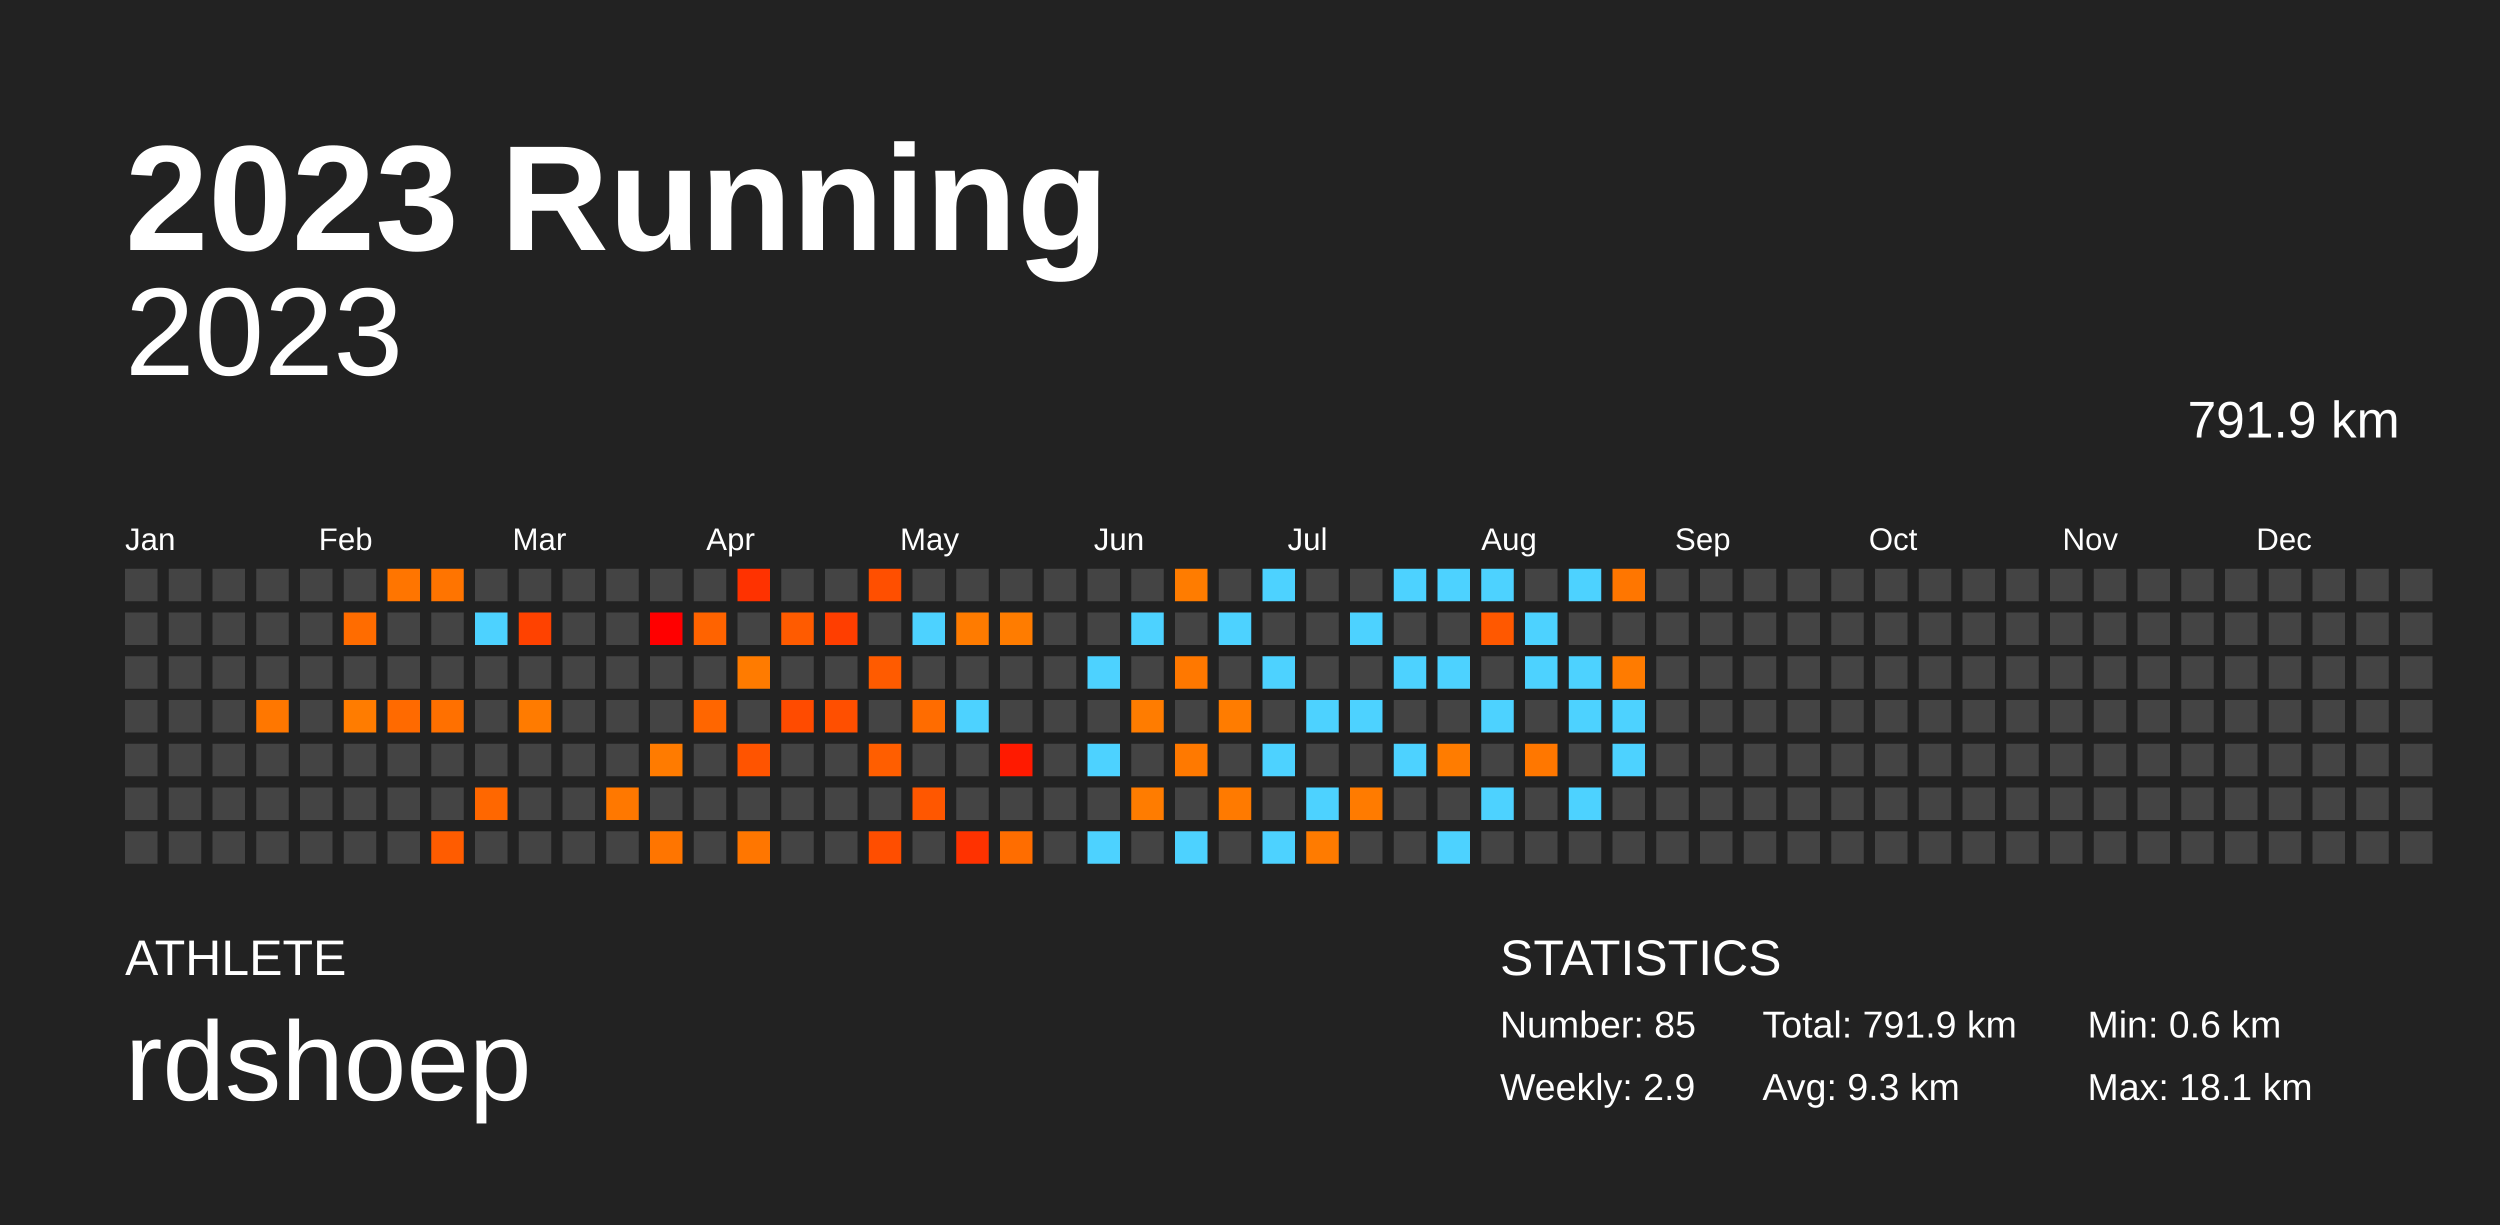
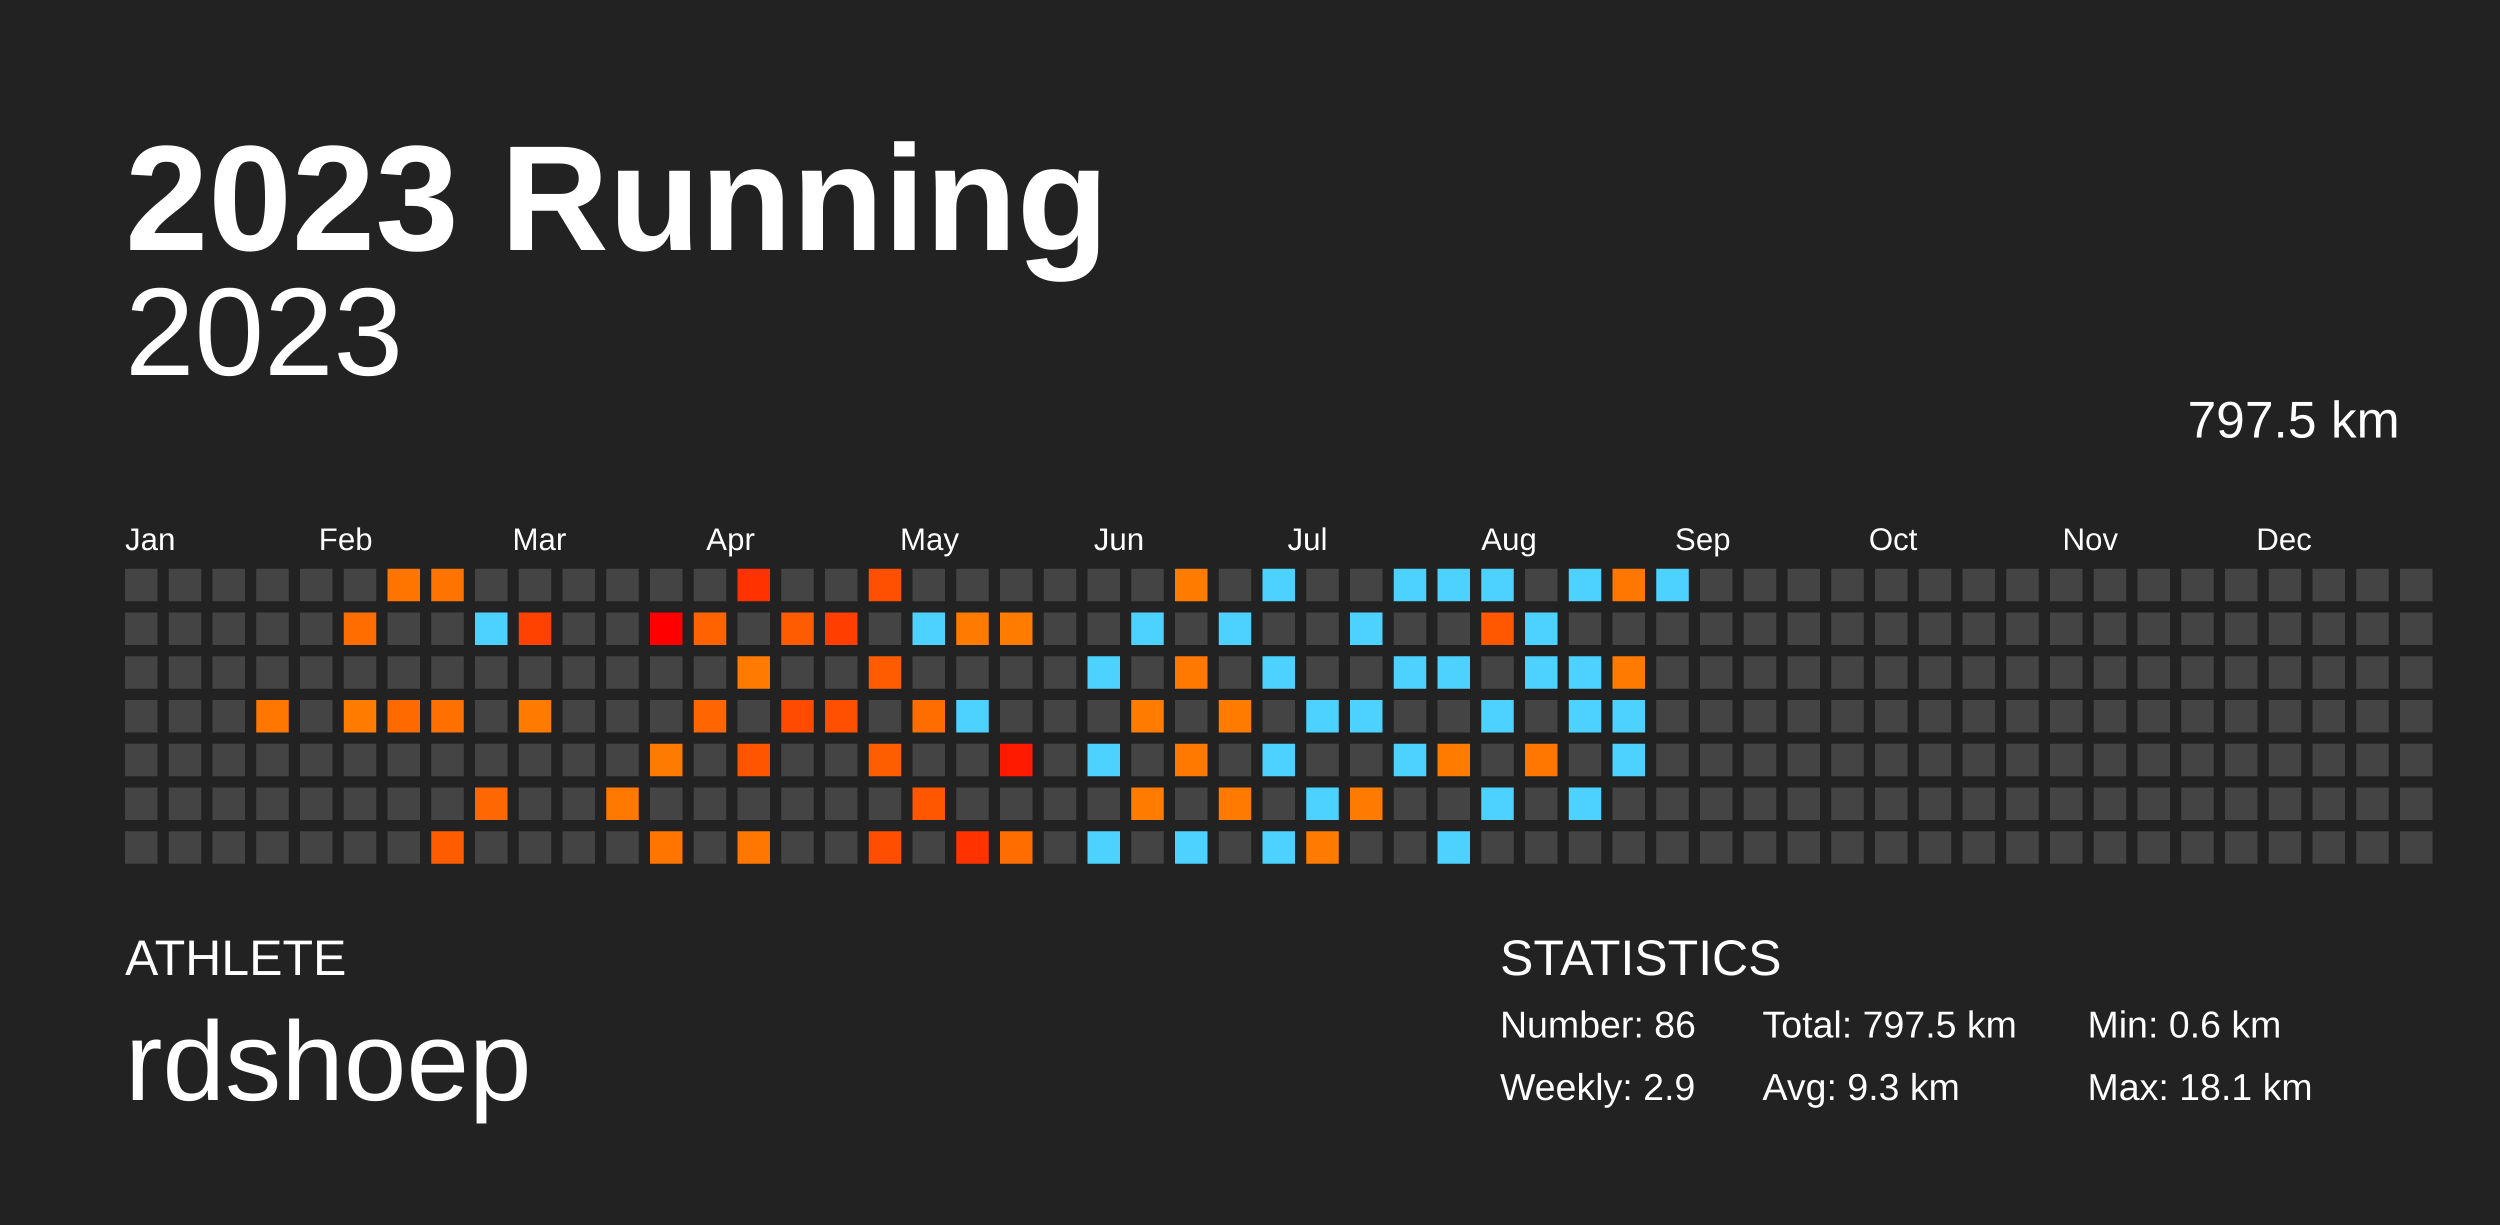
<svg xmlns="http://www.w3.org/2000/svg" baseProfile="full" height="98mm" version="1.1" viewBox="0,0,200,98" width="200mm">
  <defs />
  <rect fill="#222222" height="98" width="200" x="0" y="0" />
  <text fill="#FFFFFF" style="font-size:12px; font-family:Arial; font-weight:bold;" x="10" y="20">2023 Running</text>
  <text fill="#FFFFFF" style="font-size:4px; font-family:Arial" x="10" y="78">ATHLETE</text>
  <text fill="#FFFFFF" style="font-size:9px; font-family:Arial" x="10" y="88">rdshoep</text>
  <text fill="#FFFFFF" style="font-size:4px; font-family:Arial" x="120" y="78">STATISTICS</text>
-   <text fill="#FFFFFF" style="font-size:3px; font-family:Arial" x="120" y="83">Number: 85</text>
+   <text fill="#FFFFFF" style="font-size:3px; font-family:Arial" x="120" y="83">Number: 86</text>
  <text fill="#FFFFFF" style="font-size:3px; font-family:Arial" x="120" y="88">Weekly: 2.9</text>
-   <text fill="#FFFFFF" style="font-size:3px; font-family:Arial" x="141" y="83">Total: 791.9 km</text>
+   <text fill="#FFFFFF" style="font-size:3px; font-family:Arial" x="141" y="83">Total: 797.5 km</text>
  <text fill="#FFFFFF" style="font-size:3px; font-family:Arial" x="141" y="88">Avg: 9.3 km</text>
  <text fill="#FFFFFF" style="font-size:3px; font-family:Arial" x="167" y="83">Min: 0.6 km</text>
  <text fill="#FFFFFF" style="font-size:3px; font-family:Arial" x="167" y="88">Max: 18.1 km</text>
  <text alignment-baseline="hanging" fill="#FFFFFF" style="font-size:10.0px; font-family:Arial;" x="10" y="30">2023</text>
-   <text alignment-baseline="hanging" fill="#FFFFFF" style="font-size:4.125px; font-family:Arial;" x="175" y="35">791.9 km</text>
+   <text alignment-baseline="hanging" fill="#FFFFFF" style="font-size:4.125px; font-family:Arial;" x="175" y="35">797.5 km</text>
  <text fill="#FFFFFF" style="font-size:2.5px; font-family:Arial" x="10.0" y="44">Jan</text>
  <text fill="#FFFFFF" style="font-size:2.5px; font-family:Arial" x="25.5" y="44">Feb</text>
  <text fill="#FFFFFF" style="font-size:2.5px; font-family:Arial" x="41.0" y="44">Mar</text>
  <text fill="#FFFFFF" style="font-size:2.5px; font-family:Arial" x="56.5" y="44">Apr</text>
  <text fill="#FFFFFF" style="font-size:2.5px; font-family:Arial" x="72.0" y="44">May</text>
  <text fill="#FFFFFF" style="font-size:2.5px; font-family:Arial" x="87.5" y="44">Jun</text>
  <text fill="#FFFFFF" style="font-size:2.5px; font-family:Arial" x="103.0" y="44">Jul</text>
  <text fill="#FFFFFF" style="font-size:2.5px; font-family:Arial" x="118.5" y="44">Aug</text>
  <text fill="#FFFFFF" style="font-size:2.5px; font-family:Arial" x="134.0" y="44">Sep</text>
  <text fill="#FFFFFF" style="font-size:2.5px; font-family:Arial" x="149.5" y="44">Oct</text>
  <text fill="#FFFFFF" style="font-size:2.5px; font-family:Arial" x="165.0" y="44">Nov</text>
  <text fill="#FFFFFF" style="font-size:2.5px; font-family:Arial" x="180.5" y="44">Dec</text>
  <rect fill="#444444" height="2.6" width="2.6" x="10.0" y="45.5" />
  <rect fill="#444444" height="2.6" width="2.6" x="10.0" y="49.0" />
  <rect fill="#444444" height="2.6" width="2.6" x="10.0" y="52.5" />
  <rect fill="#444444" height="2.6" width="2.6" x="10.0" y="56.0" />
  <rect fill="#444444" height="2.6" width="2.6" x="10.0" y="59.5" />
  <rect fill="#444444" height="2.6" width="2.6" x="10.0" y="63.0" />
  <rect fill="#444444" height="2.6" width="2.6" x="10.0" y="66.5" />
  <rect fill="#444444" height="2.6" width="2.6" x="13.5" y="45.5" />
  <rect fill="#444444" height="2.6" width="2.6" x="13.5" y="49.0" />
  <rect fill="#444444" height="2.6" width="2.6" x="13.5" y="52.5" />
  <rect fill="#444444" height="2.6" width="2.6" x="13.5" y="56.0" />
  <rect fill="#444444" height="2.6" width="2.6" x="13.5" y="59.5" />
  <rect fill="#444444" height="2.6" width="2.6" x="13.5" y="63.0" />
  <rect fill="#444444" height="2.6" width="2.6" x="13.5" y="66.5" />
  <rect fill="#444444" height="2.6" width="2.6" x="17.0" y="45.5" />
  <rect fill="#444444" height="2.6" width="2.6" x="17.0" y="49.0" />
  <rect fill="#444444" height="2.6" width="2.6" x="17.0" y="52.5" />
  <rect fill="#444444" height="2.6" width="2.6" x="17.0" y="56.0" />
  <rect fill="#444444" height="2.6" width="2.6" x="17.0" y="59.5" />
  <rect fill="#444444" height="2.6" width="2.6" x="17.0" y="63.0" />
  <rect fill="#444444" height="2.6" width="2.6" x="17.0" y="66.5" />
  <rect fill="#444444" height="2.6" width="2.6" x="20.5" y="45.5" />
  <rect fill="#444444" height="2.6" width="2.6" x="20.5" y="49.0" />
  <rect fill="#444444" height="2.6" width="2.6" x="20.5" y="52.5" />
  <rect fill="#ff7700" height="2.6" width="2.6" x="20.5" y="56.0" />
  <rect fill="#444444" height="2.6" width="2.6" x="20.5" y="59.5" />
  <rect fill="#444444" height="2.6" width="2.6" x="20.5" y="63.0" />
  <rect fill="#444444" height="2.6" width="2.6" x="20.5" y="66.5" />
  <rect fill="#444444" height="2.6" width="2.6" x="24.0" y="45.5" />
  <rect fill="#444444" height="2.6" width="2.6" x="24.0" y="49.0" />
  <rect fill="#444444" height="2.6" width="2.6" x="24.0" y="52.5" />
  <rect fill="#444444" height="2.6" width="2.6" x="24.0" y="56.0" />
  <rect fill="#444444" height="2.6" width="2.6" x="24.0" y="59.5" />
  <rect fill="#444444" height="2.6" width="2.6" x="24.0" y="63.0" />
  <rect fill="#444444" height="2.6" width="2.6" x="24.0" y="66.5" />
  <rect fill="#444444" height="2.6" width="2.6" x="27.5" y="45.5" />
  <rect fill="#ff6c00" height="2.6" width="2.6" x="27.5" y="49.0" />
  <rect fill="#444444" height="2.6" width="2.6" x="27.5" y="52.5" />
  <rect fill="#ff7c00" height="2.6" width="2.6" x="27.5" y="56.0" />
  <rect fill="#444444" height="2.6" width="2.6" x="27.5" y="59.5" />
  <rect fill="#444444" height="2.6" width="2.6" x="27.5" y="63.0" />
  <rect fill="#444444" height="2.6" width="2.6" x="27.5" y="66.5" />
  <rect fill="#ff7500" height="2.6" width="2.6" x="31.0" y="45.5" />
  <rect fill="#444444" height="2.6" width="2.6" x="31.0" y="49.0" />
  <rect fill="#444444" height="2.6" width="2.6" x="31.0" y="52.5" />
  <rect fill="#ff6a00" height="2.6" width="2.6" x="31.0" y="56.0" />
  <rect fill="#444444" height="2.6" width="2.6" x="31.0" y="59.5" />
  <rect fill="#444444" height="2.6" width="2.6" x="31.0" y="63.0" />
  <rect fill="#444444" height="2.6" width="2.6" x="31.0" y="66.5" />
  <rect fill="#ff7400" height="2.6" width="2.6" x="34.5" y="45.5" />
  <rect fill="#444444" height="2.6" width="2.6" x="34.5" y="49.0" />
  <rect fill="#444444" height="2.6" width="2.6" x="34.5" y="52.5" />
  <rect fill="#ff7000" height="2.6" width="2.6" x="34.5" y="56.0" />
  <rect fill="#444444" height="2.6" width="2.6" x="34.5" y="59.5" />
  <rect fill="#444444" height="2.6" width="2.6" x="34.5" y="63.0" />
  <rect fill="#ff5c00" height="2.6" width="2.6" x="34.5" y="66.5" />
  <rect fill="#444444" height="2.6" width="2.6" x="38.0" y="45.5" />
  <rect fill="#4dd2ff" height="2.6" width="2.6" x="38.0" y="49.0" />
  <rect fill="#444444" height="2.6" width="2.6" x="38.0" y="52.5" />
  <rect fill="#444444" height="2.6" width="2.6" x="38.0" y="56.0" />
  <rect fill="#444444" height="2.6" width="2.6" x="38.0" y="59.5" />
  <rect fill="#ff6700" height="2.6" width="2.6" x="38.0" y="63.0" />
  <rect fill="#444444" height="2.6" width="2.6" x="38.0" y="66.5" />
  <rect fill="#444444" height="2.6" width="2.6" x="41.5" y="45.5" />
  <rect fill="#ff4200" height="2.6" width="2.6" x="41.5" y="49.0" />
  <rect fill="#444444" height="2.6" width="2.6" x="41.5" y="52.5" />
  <rect fill="#ff7b00" height="2.6" width="2.6" x="41.5" y="56.0" />
  <rect fill="#444444" height="2.6" width="2.6" x="41.5" y="59.5" />
  <rect fill="#444444" height="2.6" width="2.6" x="41.5" y="63.0" />
  <rect fill="#444444" height="2.6" width="2.6" x="41.5" y="66.5" />
  <rect fill="#444444" height="2.6" width="2.6" x="45.0" y="45.5" />
  <rect fill="#444444" height="2.6" width="2.6" x="45.0" y="49.0" />
  <rect fill="#444444" height="2.6" width="2.6" x="45.0" y="52.5" />
  <rect fill="#444444" height="2.6" width="2.6" x="45.0" y="56.0" />
  <rect fill="#444444" height="2.6" width="2.6" x="45.0" y="59.5" />
  <rect fill="#444444" height="2.6" width="2.6" x="45.0" y="63.0" />
  <rect fill="#444444" height="2.6" width="2.6" x="45.0" y="66.5" />
  <rect fill="#444444" height="2.6" width="2.6" x="48.5" y="45.5" />
  <rect fill="#444444" height="2.6" width="2.6" x="48.5" y="49.0" />
  <rect fill="#444444" height="2.6" width="2.6" x="48.5" y="52.5" />
  <rect fill="#444444" height="2.6" width="2.6" x="48.5" y="56.0" />
  <rect fill="#444444" height="2.6" width="2.6" x="48.5" y="59.5" />
  <rect fill="#ff7800" height="2.6" width="2.6" x="48.5" y="63.0" />
  <rect fill="#444444" height="2.6" width="2.6" x="48.5" y="66.5" />
  <rect fill="#444444" height="2.6" width="2.6" x="52.0" y="45.5" />
  <rect fill="#ff0000" height="2.6" width="2.6" x="52.0" y="49.0" />
  <rect fill="#444444" height="2.6" width="2.6" x="52.0" y="52.5" />
  <rect fill="#444444" height="2.6" width="2.6" x="52.0" y="56.0" />
  <rect fill="#ff7b00" height="2.6" width="2.6" x="52.0" y="59.5" />
  <rect fill="#444444" height="2.6" width="2.6" x="52.0" y="63.0" />
  <rect fill="#ff7500" height="2.6" width="2.6" x="52.0" y="66.5" />
  <rect fill="#444444" height="2.6" width="2.6" x="55.5" y="45.5" />
  <rect fill="#ff6300" height="2.6" width="2.6" x="55.5" y="49.0" />
  <rect fill="#444444" height="2.6" width="2.6" x="55.5" y="52.5" />
  <rect fill="#ff6600" height="2.6" width="2.6" x="55.5" y="56.0" />
  <rect fill="#444444" height="2.6" width="2.6" x="55.5" y="59.5" />
  <rect fill="#444444" height="2.6" width="2.6" x="55.5" y="63.0" />
  <rect fill="#444444" height="2.6" width="2.6" x="55.5" y="66.5" />
  <rect fill="#ff3200" height="2.6" width="2.6" x="59.0" y="45.5" />
  <rect fill="#444444" height="2.6" width="2.6" x="59.0" y="49.0" />
  <rect fill="#ff7b00" height="2.6" width="2.6" x="59.0" y="52.5" />
  <rect fill="#444444" height="2.6" width="2.6" x="59.0" y="56.0" />
  <rect fill="#ff5400" height="2.6" width="2.6" x="59.0" y="59.5" />
  <rect fill="#444444" height="2.6" width="2.6" x="59.0" y="63.0" />
  <rect fill="#ff7600" height="2.6" width="2.6" x="59.0" y="66.5" />
  <rect fill="#444444" height="2.6" width="2.6" x="62.5" y="45.5" />
  <rect fill="#ff5b00" height="2.6" width="2.6" x="62.5" y="49.0" />
  <rect fill="#444444" height="2.6" width="2.6" x="62.5" y="52.5" />
  <rect fill="#ff4b00" height="2.6" width="2.6" x="62.5" y="56.0" />
  <rect fill="#444444" height="2.6" width="2.6" x="62.5" y="59.5" />
  <rect fill="#444444" height="2.6" width="2.6" x="62.5" y="63.0" />
  <rect fill="#444444" height="2.6" width="2.6" x="62.5" y="66.5" />
  <rect fill="#444444" height="2.6" width="2.6" x="66.0" y="45.5" />
  <rect fill="#ff3e00" height="2.6" width="2.6" x="66.0" y="49.0" />
  <rect fill="#444444" height="2.6" width="2.6" x="66.0" y="52.5" />
  <rect fill="#ff4f00" height="2.6" width="2.6" x="66.0" y="56.0" />
  <rect fill="#444444" height="2.6" width="2.6" x="66.0" y="59.5" />
  <rect fill="#444444" height="2.6" width="2.6" x="66.0" y="63.0" />
  <rect fill="#444444" height="2.6" width="2.6" x="66.0" y="66.5" />
  <rect fill="#ff4f00" height="2.6" width="2.6" x="69.5" y="45.5" />
  <rect fill="#444444" height="2.6" width="2.6" x="69.5" y="49.0" />
  <rect fill="#ff5b00" height="2.6" width="2.6" x="69.5" y="52.5" />
  <rect fill="#444444" height="2.6" width="2.6" x="69.5" y="56.0" />
  <rect fill="#ff5e00" height="2.6" width="2.6" x="69.5" y="59.5" />
  <rect fill="#444444" height="2.6" width="2.6" x="69.5" y="63.0" />
  <rect fill="#ff4e00" height="2.6" width="2.6" x="69.5" y="66.5" />
  <rect fill="#444444" height="2.6" width="2.6" x="73.0" y="45.5" />
  <rect fill="#4dd2ff" height="2.6" width="2.6" x="73.0" y="49.0" />
  <rect fill="#444444" height="2.6" width="2.6" x="73.0" y="52.5" />
  <rect fill="#ff6c00" height="2.6" width="2.6" x="73.0" y="56.0" />
  <rect fill="#444444" height="2.6" width="2.6" x="73.0" y="59.5" />
  <rect fill="#ff5700" height="2.6" width="2.6" x="73.0" y="63.0" />
  <rect fill="#444444" height="2.6" width="2.6" x="73.0" y="66.5" />
  <rect fill="#444444" height="2.6" width="2.6" x="76.5" y="45.5" />
  <rect fill="#ff7b00" height="2.6" width="2.6" x="76.5" y="49.0" />
  <rect fill="#444444" height="2.6" width="2.6" x="76.5" y="52.5" />
  <rect fill="#4dd2ff" height="2.6" width="2.6" x="76.5" y="56.0" />
  <rect fill="#444444" height="2.6" width="2.6" x="76.5" y="59.5" />
  <rect fill="#444444" height="2.6" width="2.6" x="76.5" y="63.0" />
  <rect fill="#ff3200" height="2.6" width="2.6" x="76.5" y="66.5" />
  <rect fill="#444444" height="2.6" width="2.6" x="80.0" y="45.5" />
  <rect fill="#ff7c00" height="2.6" width="2.6" x="80.0" y="49.0" />
  <rect fill="#444444" height="2.6" width="2.6" x="80.0" y="52.5" />
  <rect fill="#444444" height="2.6" width="2.6" x="80.0" y="56.0" />
  <rect fill="#ff1a00" height="2.6" width="2.6" x="80.0" y="59.5" />
  <rect fill="#444444" height="2.6" width="2.6" x="80.0" y="63.0" />
  <rect fill="#ff6d00" height="2.6" width="2.6" x="80.0" y="66.5" />
  <rect fill="#444444" height="2.6" width="2.6" x="83.5" y="45.5" />
  <rect fill="#444444" height="2.6" width="2.6" x="83.5" y="49.0" />
  <rect fill="#444444" height="2.6" width="2.6" x="83.5" y="52.5" />
  <rect fill="#444444" height="2.6" width="2.6" x="83.5" y="56.0" />
  <rect fill="#444444" height="2.6" width="2.6" x="83.5" y="59.5" />
  <rect fill="#444444" height="2.6" width="2.6" x="83.5" y="63.0" />
  <rect fill="#444444" height="2.6" width="2.6" x="83.5" y="66.5" />
  <rect fill="#444444" height="2.6" width="2.6" x="87.0" y="45.5" />
  <rect fill="#444444" height="2.6" width="2.6" x="87.0" y="49.0" />
  <rect fill="#4dd2ff" height="2.6" width="2.6" x="87.0" y="52.5" />
  <rect fill="#444444" height="2.6" width="2.6" x="87.0" y="56.0" />
  <rect fill="#4dd2ff" height="2.6" width="2.6" x="87.0" y="59.5" />
  <rect fill="#444444" height="2.6" width="2.6" x="87.0" y="63.0" />
  <rect fill="#4dd2ff" height="2.6" width="2.6" x="87.0" y="66.5" />
  <rect fill="#444444" height="2.6" width="2.6" x="90.5" y="45.5" />
  <rect fill="#4dd2ff" height="2.6" width="2.6" x="90.5" y="49.0" />
  <rect fill="#444444" height="2.6" width="2.6" x="90.5" y="52.5" />
  <rect fill="#ff7c00" height="2.6" width="2.6" x="90.5" y="56.0" />
  <rect fill="#444444" height="2.6" width="2.6" x="90.5" y="59.5" />
  <rect fill="#ff7c00" height="2.6" width="2.6" x="90.5" y="63.0" />
  <rect fill="#444444" height="2.6" width="2.6" x="90.5" y="66.5" />
  <rect fill="#ff7c00" height="2.6" width="2.6" x="94.0" y="45.5" />
  <rect fill="#444444" height="2.6" width="2.6" x="94.0" y="49.0" />
  <rect fill="#ff7800" height="2.6" width="2.6" x="94.0" y="52.5" />
  <rect fill="#444444" height="2.6" width="2.6" x="94.0" y="56.0" />
  <rect fill="#ff7900" height="2.6" width="2.6" x="94.0" y="59.5" />
  <rect fill="#444444" height="2.6" width="2.6" x="94.0" y="63.0" />
  <rect fill="#4dd2ff" height="2.6" width="2.6" x="94.0" y="66.5" />
  <rect fill="#444444" height="2.6" width="2.6" x="97.5" y="45.5" />
  <rect fill="#4dd2ff" height="2.6" width="2.6" x="97.5" y="49.0" />
  <rect fill="#444444" height="2.6" width="2.6" x="97.5" y="52.5" />
  <rect fill="#ff7c00" height="2.6" width="2.6" x="97.5" y="56.0" />
  <rect fill="#444444" height="2.6" width="2.6" x="97.5" y="59.5" />
  <rect fill="#ff7a00" height="2.6" width="2.6" x="97.5" y="63.0" />
  <rect fill="#444444" height="2.6" width="2.6" x="97.5" y="66.5" />
  <rect fill="#4dd2ff" height="2.6" width="2.6" x="101.0" y="45.5" />
  <rect fill="#444444" height="2.6" width="2.6" x="101.0" y="49.0" />
  <rect fill="#4dd2ff" height="2.6" width="2.6" x="101.0" y="52.5" />
  <rect fill="#444444" height="2.6" width="2.6" x="101.0" y="56.0" />
  <rect fill="#4dd2ff" height="2.6" width="2.6" x="101.0" y="59.5" />
  <rect fill="#444444" height="2.6" width="2.6" x="101.0" y="63.0" />
  <rect fill="#4dd2ff" height="2.6" width="2.6" x="101.0" y="66.5" />
  <rect fill="#444444" height="2.6" width="2.6" x="104.5" y="45.5" />
  <rect fill="#444444" height="2.6" width="2.6" x="104.5" y="49.0" />
  <rect fill="#444444" height="2.6" width="2.6" x="104.5" y="52.5" />
  <rect fill="#4dd2ff" height="2.6" width="2.6" x="104.5" y="56.0" />
  <rect fill="#444444" height="2.6" width="2.6" x="104.5" y="59.5" />
  <rect fill="#4dd2ff" height="2.6" width="2.6" x="104.5" y="63.0" />
  <rect fill="#ff7b00" height="2.6" width="2.6" x="104.5" y="66.5" />
  <rect fill="#444444" height="2.6" width="2.6" x="108.0" y="45.5" />
  <rect fill="#4dd2ff" height="2.6" width="2.6" x="108.0" y="49.0" />
  <rect fill="#444444" height="2.6" width="2.6" x="108.0" y="52.5" />
  <rect fill="#4dd2ff" height="2.6" width="2.6" x="108.0" y="56.0" />
  <rect fill="#444444" height="2.6" width="2.6" x="108.0" y="59.5" />
  <rect fill="#ff7b00" height="2.6" width="2.6" x="108.0" y="63.0" />
  <rect fill="#444444" height="2.6" width="2.6" x="108.0" y="66.5" />
  <rect fill="#4dd2ff" height="2.6" width="2.6" x="111.5" y="45.5" />
  <rect fill="#444444" height="2.6" width="2.6" x="111.5" y="49.0" />
  <rect fill="#4dd2ff" height="2.6" width="2.6" x="111.5" y="52.5" />
  <rect fill="#444444" height="2.6" width="2.6" x="111.5" y="56.0" />
  <rect fill="#4dd2ff" height="2.6" width="2.6" x="111.5" y="59.5" />
  <rect fill="#444444" height="2.6" width="2.6" x="111.5" y="63.0" />
  <rect fill="#444444" height="2.6" width="2.6" x="111.5" y="66.5" />
  <rect fill="#4dd2ff" height="2.6" width="2.6" x="115.0" y="45.5" />
  <rect fill="#444444" height="2.6" width="2.6" x="115.0" y="49.0" />
  <rect fill="#4dd2ff" height="2.6" width="2.6" x="115.0" y="52.5" />
  <rect fill="#444444" height="2.6" width="2.6" x="115.0" y="56.0" />
  <rect fill="#ff7c00" height="2.6" width="2.6" x="115.0" y="59.5" />
  <rect fill="#444444" height="2.6" width="2.6" x="115.0" y="63.0" />
  <rect fill="#4dd2ff" height="2.6" width="2.6" x="115.0" y="66.5" />
  <rect fill="#4dd2ff" height="2.6" width="2.6" x="118.5" y="45.5" />
  <rect fill="#ff5800" height="2.6" width="2.6" x="118.5" y="49.0" />
  <rect fill="#444444" height="2.6" width="2.6" x="118.5" y="52.5" />
  <rect fill="#4dd2ff" height="2.6" width="2.6" x="118.5" y="56.0" />
  <rect fill="#444444" height="2.6" width="2.6" x="118.5" y="59.5" />
  <rect fill="#4dd2ff" height="2.6" width="2.6" x="118.5" y="63.0" />
  <rect fill="#444444" height="2.6" width="2.6" x="118.5" y="66.5" />
  <rect fill="#444444" height="2.6" width="2.6" x="122.0" y="45.5" />
  <rect fill="#4dd2ff" height="2.6" width="2.6" x="122.0" y="49.0" />
  <rect fill="#4dd2ff" height="2.6" width="2.6" x="122.0" y="52.5" />
  <rect fill="#444444" height="2.6" width="2.6" x="122.0" y="56.0" />
  <rect fill="#ff7700" height="2.6" width="2.6" x="122.0" y="59.5" />
  <rect fill="#444444" height="2.6" width="2.6" x="122.0" y="63.0" />
  <rect fill="#444444" height="2.6" width="2.6" x="122.0" y="66.5" />
  <rect fill="#4dd2ff" height="2.6" width="2.6" x="125.5" y="45.5" />
  <rect fill="#444444" height="2.6" width="2.6" x="125.5" y="49.0" />
  <rect fill="#4dd2ff" height="2.6" width="2.6" x="125.5" y="52.5" />
  <rect fill="#4dd2ff" height="2.6" width="2.6" x="125.5" y="56.0" />
  <rect fill="#444444" height="2.6" width="2.6" x="125.5" y="59.5" />
  <rect fill="#4dd2ff" height="2.6" width="2.6" x="125.5" y="63.0" />
  <rect fill="#444444" height="2.6" width="2.6" x="125.5" y="66.5" />
  <rect fill="#ff7600" height="2.6" width="2.6" x="129.0" y="45.5" />
  <rect fill="#444444" height="2.6" width="2.6" x="129.0" y="49.0" />
  <rect fill="#ff7b00" height="2.6" width="2.6" x="129.0" y="52.5" />
  <rect fill="#4dd2ff" height="2.6" width="2.6" x="129.0" y="56.0" />
  <rect fill="#4dd2ff" height="2.6" width="2.6" x="129.0" y="59.5" />
  <rect fill="#444444" height="2.6" width="2.6" x="129.0" y="63.0" />
  <rect fill="#444444" height="2.6" width="2.6" x="129.0" y="66.5" />
-   <rect fill="#444444" height="2.6" width="2.6" x="132.5" y="45.5" />
+   <rect fill="#4dd2ff" height="2.6" width="2.6" x="132.5" y="45.5" />
  <rect fill="#444444" height="2.6" width="2.6" x="132.5" y="49.0" />
  <rect fill="#444444" height="2.6" width="2.6" x="132.5" y="52.5" />
  <rect fill="#444444" height="2.6" width="2.6" x="132.5" y="56.0" />
  <rect fill="#444444" height="2.6" width="2.6" x="132.5" y="59.5" />
  <rect fill="#444444" height="2.6" width="2.6" x="132.5" y="63.0" />
  <rect fill="#444444" height="2.6" width="2.6" x="132.5" y="66.5" />
  <rect fill="#444444" height="2.6" width="2.6" x="136.0" y="45.5" />
  <rect fill="#444444" height="2.6" width="2.6" x="136.0" y="49.0" />
  <rect fill="#444444" height="2.6" width="2.6" x="136.0" y="52.5" />
  <rect fill="#444444" height="2.6" width="2.6" x="136.0" y="56.0" />
  <rect fill="#444444" height="2.6" width="2.6" x="136.0" y="59.5" />
  <rect fill="#444444" height="2.6" width="2.6" x="136.0" y="63.0" />
  <rect fill="#444444" height="2.6" width="2.6" x="136.0" y="66.5" />
  <rect fill="#444444" height="2.6" width="2.6" x="139.5" y="45.5" />
  <rect fill="#444444" height="2.6" width="2.6" x="139.5" y="49.0" />
  <rect fill="#444444" height="2.6" width="2.6" x="139.5" y="52.5" />
  <rect fill="#444444" height="2.6" width="2.6" x="139.5" y="56.0" />
  <rect fill="#444444" height="2.6" width="2.6" x="139.5" y="59.5" />
  <rect fill="#444444" height="2.6" width="2.6" x="139.5" y="63.0" />
  <rect fill="#444444" height="2.6" width="2.6" x="139.5" y="66.5" />
  <rect fill="#444444" height="2.6" width="2.6" x="143.0" y="45.5" />
  <rect fill="#444444" height="2.6" width="2.6" x="143.0" y="49.0" />
  <rect fill="#444444" height="2.6" width="2.6" x="143.0" y="52.5" />
  <rect fill="#444444" height="2.6" width="2.6" x="143.0" y="56.0" />
  <rect fill="#444444" height="2.6" width="2.6" x="143.0" y="59.5" />
  <rect fill="#444444" height="2.6" width="2.6" x="143.0" y="63.0" />
  <rect fill="#444444" height="2.6" width="2.6" x="143.0" y="66.5" />
  <rect fill="#444444" height="2.6" width="2.6" x="146.5" y="45.5" />
  <rect fill="#444444" height="2.6" width="2.6" x="146.5" y="49.0" />
  <rect fill="#444444" height="2.6" width="2.6" x="146.5" y="52.5" />
  <rect fill="#444444" height="2.6" width="2.6" x="146.5" y="56.0" />
  <rect fill="#444444" height="2.6" width="2.6" x="146.5" y="59.5" />
  <rect fill="#444444" height="2.6" width="2.6" x="146.5" y="63.0" />
  <rect fill="#444444" height="2.6" width="2.6" x="146.5" y="66.5" />
  <rect fill="#444444" height="2.6" width="2.6" x="150.0" y="45.5" />
  <rect fill="#444444" height="2.6" width="2.6" x="150.0" y="49.0" />
  <rect fill="#444444" height="2.6" width="2.6" x="150.0" y="52.5" />
  <rect fill="#444444" height="2.6" width="2.6" x="150.0" y="56.0" />
  <rect fill="#444444" height="2.6" width="2.6" x="150.0" y="59.5" />
  <rect fill="#444444" height="2.6" width="2.6" x="150.0" y="63.0" />
  <rect fill="#444444" height="2.6" width="2.6" x="150.0" y="66.5" />
  <rect fill="#444444" height="2.6" width="2.6" x="153.5" y="45.5" />
  <rect fill="#444444" height="2.6" width="2.6" x="153.5" y="49.0" />
  <rect fill="#444444" height="2.6" width="2.6" x="153.5" y="52.5" />
  <rect fill="#444444" height="2.6" width="2.6" x="153.5" y="56.0" />
  <rect fill="#444444" height="2.6" width="2.6" x="153.5" y="59.5" />
  <rect fill="#444444" height="2.6" width="2.6" x="153.5" y="63.0" />
  <rect fill="#444444" height="2.6" width="2.6" x="153.5" y="66.5" />
  <rect fill="#444444" height="2.6" width="2.6" x="157.0" y="45.5" />
  <rect fill="#444444" height="2.6" width="2.6" x="157.0" y="49.0" />
  <rect fill="#444444" height="2.6" width="2.6" x="157.0" y="52.5" />
  <rect fill="#444444" height="2.6" width="2.6" x="157.0" y="56.0" />
  <rect fill="#444444" height="2.6" width="2.6" x="157.0" y="59.5" />
  <rect fill="#444444" height="2.6" width="2.6" x="157.0" y="63.0" />
  <rect fill="#444444" height="2.6" width="2.6" x="157.0" y="66.5" />
  <rect fill="#444444" height="2.6" width="2.6" x="160.5" y="45.5" />
  <rect fill="#444444" height="2.6" width="2.6" x="160.5" y="49.0" />
  <rect fill="#444444" height="2.6" width="2.6" x="160.5" y="52.5" />
  <rect fill="#444444" height="2.6" width="2.6" x="160.5" y="56.0" />
  <rect fill="#444444" height="2.6" width="2.6" x="160.5" y="59.5" />
  <rect fill="#444444" height="2.6" width="2.6" x="160.5" y="63.0" />
  <rect fill="#444444" height="2.6" width="2.6" x="160.5" y="66.5" />
  <rect fill="#444444" height="2.6" width="2.6" x="164.0" y="45.5" />
  <rect fill="#444444" height="2.6" width="2.6" x="164.0" y="49.0" />
  <rect fill="#444444" height="2.6" width="2.6" x="164.0" y="52.5" />
  <rect fill="#444444" height="2.6" width="2.6" x="164.0" y="56.0" />
  <rect fill="#444444" height="2.6" width="2.6" x="164.0" y="59.5" />
  <rect fill="#444444" height="2.6" width="2.6" x="164.0" y="63.0" />
  <rect fill="#444444" height="2.6" width="2.6" x="164.0" y="66.5" />
  <rect fill="#444444" height="2.6" width="2.6" x="167.5" y="45.5" />
  <rect fill="#444444" height="2.6" width="2.6" x="167.5" y="49.0" />
  <rect fill="#444444" height="2.6" width="2.6" x="167.5" y="52.5" />
  <rect fill="#444444" height="2.6" width="2.6" x="167.5" y="56.0" />
  <rect fill="#444444" height="2.6" width="2.6" x="167.5" y="59.5" />
  <rect fill="#444444" height="2.6" width="2.6" x="167.5" y="63.0" />
  <rect fill="#444444" height="2.6" width="2.6" x="167.5" y="66.5" />
  <rect fill="#444444" height="2.6" width="2.6" x="171.0" y="45.5" />
  <rect fill="#444444" height="2.6" width="2.6" x="171.0" y="49.0" />
  <rect fill="#444444" height="2.6" width="2.6" x="171.0" y="52.5" />
  <rect fill="#444444" height="2.6" width="2.6" x="171.0" y="56.0" />
  <rect fill="#444444" height="2.6" width="2.6" x="171.0" y="59.5" />
  <rect fill="#444444" height="2.6" width="2.6" x="171.0" y="63.0" />
  <rect fill="#444444" height="2.6" width="2.6" x="171.0" y="66.5" />
  <rect fill="#444444" height="2.6" width="2.6" x="174.5" y="45.5" />
  <rect fill="#444444" height="2.6" width="2.6" x="174.5" y="49.0" />
  <rect fill="#444444" height="2.6" width="2.6" x="174.5" y="52.5" />
  <rect fill="#444444" height="2.6" width="2.6" x="174.5" y="56.0" />
  <rect fill="#444444" height="2.6" width="2.6" x="174.5" y="59.5" />
  <rect fill="#444444" height="2.6" width="2.6" x="174.5" y="63.0" />
  <rect fill="#444444" height="2.6" width="2.6" x="174.5" y="66.5" />
  <rect fill="#444444" height="2.6" width="2.6" x="178.0" y="45.5" />
  <rect fill="#444444" height="2.6" width="2.6" x="178.0" y="49.0" />
  <rect fill="#444444" height="2.6" width="2.6" x="178.0" y="52.5" />
  <rect fill="#444444" height="2.6" width="2.6" x="178.0" y="56.0" />
  <rect fill="#444444" height="2.6" width="2.6" x="178.0" y="59.5" />
  <rect fill="#444444" height="2.6" width="2.6" x="178.0" y="63.0" />
  <rect fill="#444444" height="2.6" width="2.6" x="178.0" y="66.5" />
  <rect fill="#444444" height="2.6" width="2.6" x="181.5" y="45.5" />
  <rect fill="#444444" height="2.6" width="2.6" x="181.5" y="49.0" />
  <rect fill="#444444" height="2.6" width="2.6" x="181.5" y="52.5" />
  <rect fill="#444444" height="2.6" width="2.6" x="181.5" y="56.0" />
  <rect fill="#444444" height="2.6" width="2.6" x="181.5" y="59.5" />
  <rect fill="#444444" height="2.6" width="2.6" x="181.5" y="63.0" />
  <rect fill="#444444" height="2.6" width="2.6" x="181.5" y="66.5" />
  <rect fill="#444444" height="2.6" width="2.6" x="185.0" y="45.5" />
  <rect fill="#444444" height="2.6" width="2.6" x="185.0" y="49.0" />
  <rect fill="#444444" height="2.6" width="2.6" x="185.0" y="52.5" />
  <rect fill="#444444" height="2.6" width="2.6" x="185.0" y="56.0" />
  <rect fill="#444444" height="2.6" width="2.6" x="185.0" y="59.5" />
  <rect fill="#444444" height="2.6" width="2.6" x="185.0" y="63.0" />
  <rect fill="#444444" height="2.6" width="2.6" x="185.0" y="66.5" />
  <rect fill="#444444" height="2.6" width="2.6" x="188.5" y="45.5" />
  <rect fill="#444444" height="2.6" width="2.6" x="188.5" y="49.0" />
  <rect fill="#444444" height="2.6" width="2.6" x="188.5" y="52.5" />
  <rect fill="#444444" height="2.6" width="2.6" x="188.5" y="56.0" />
  <rect fill="#444444" height="2.6" width="2.6" x="188.5" y="59.5" />
  <rect fill="#444444" height="2.6" width="2.6" x="188.5" y="63.0" />
  <rect fill="#444444" height="2.6" width="2.6" x="188.5" y="66.5" />
  <rect fill="#444444" height="2.6" width="2.6" x="192.0" y="45.5" />
  <rect fill="#444444" height="2.6" width="2.6" x="192.0" y="49.0" />
  <rect fill="#444444" height="2.6" width="2.6" x="192.0" y="52.5" />
  <rect fill="#444444" height="2.6" width="2.6" x="192.0" y="56.0" />
  <rect fill="#444444" height="2.6" width="2.6" x="192.0" y="59.5" />
  <rect fill="#444444" height="2.6" width="2.6" x="192.0" y="63.0" />
  <rect fill="#444444" height="2.6" width="2.6" x="192.0" y="66.5" />
</svg>
